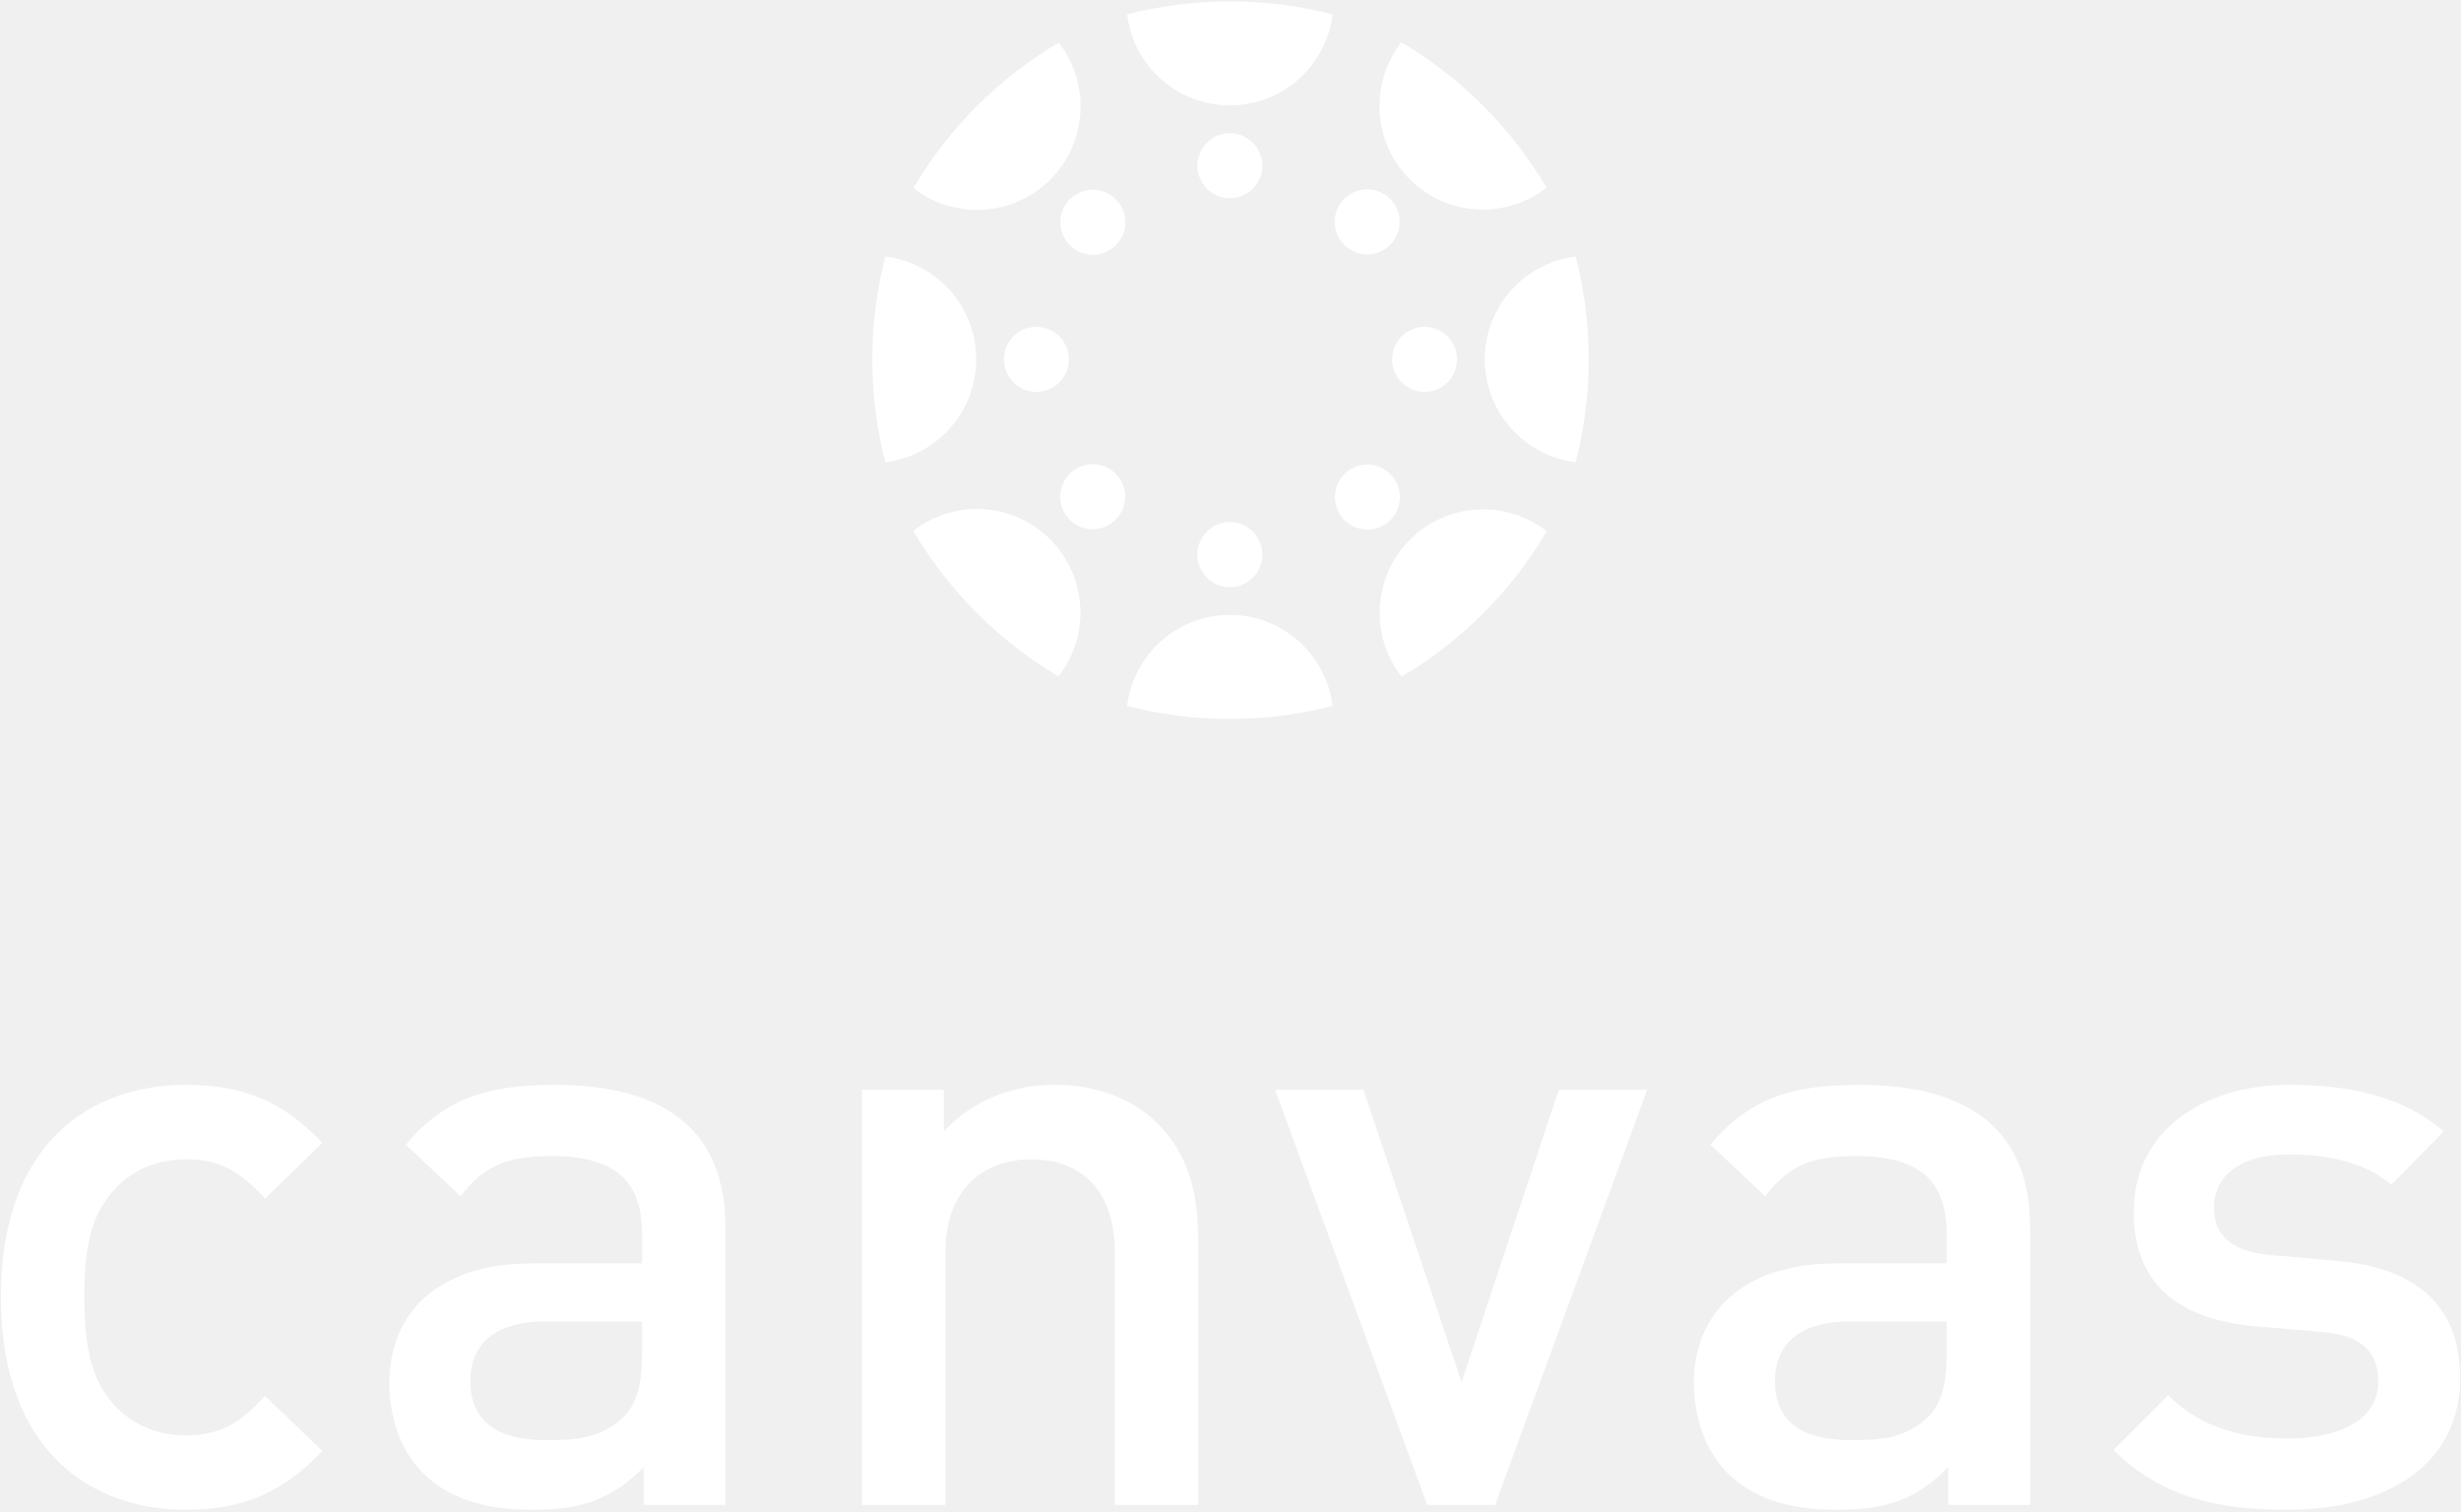
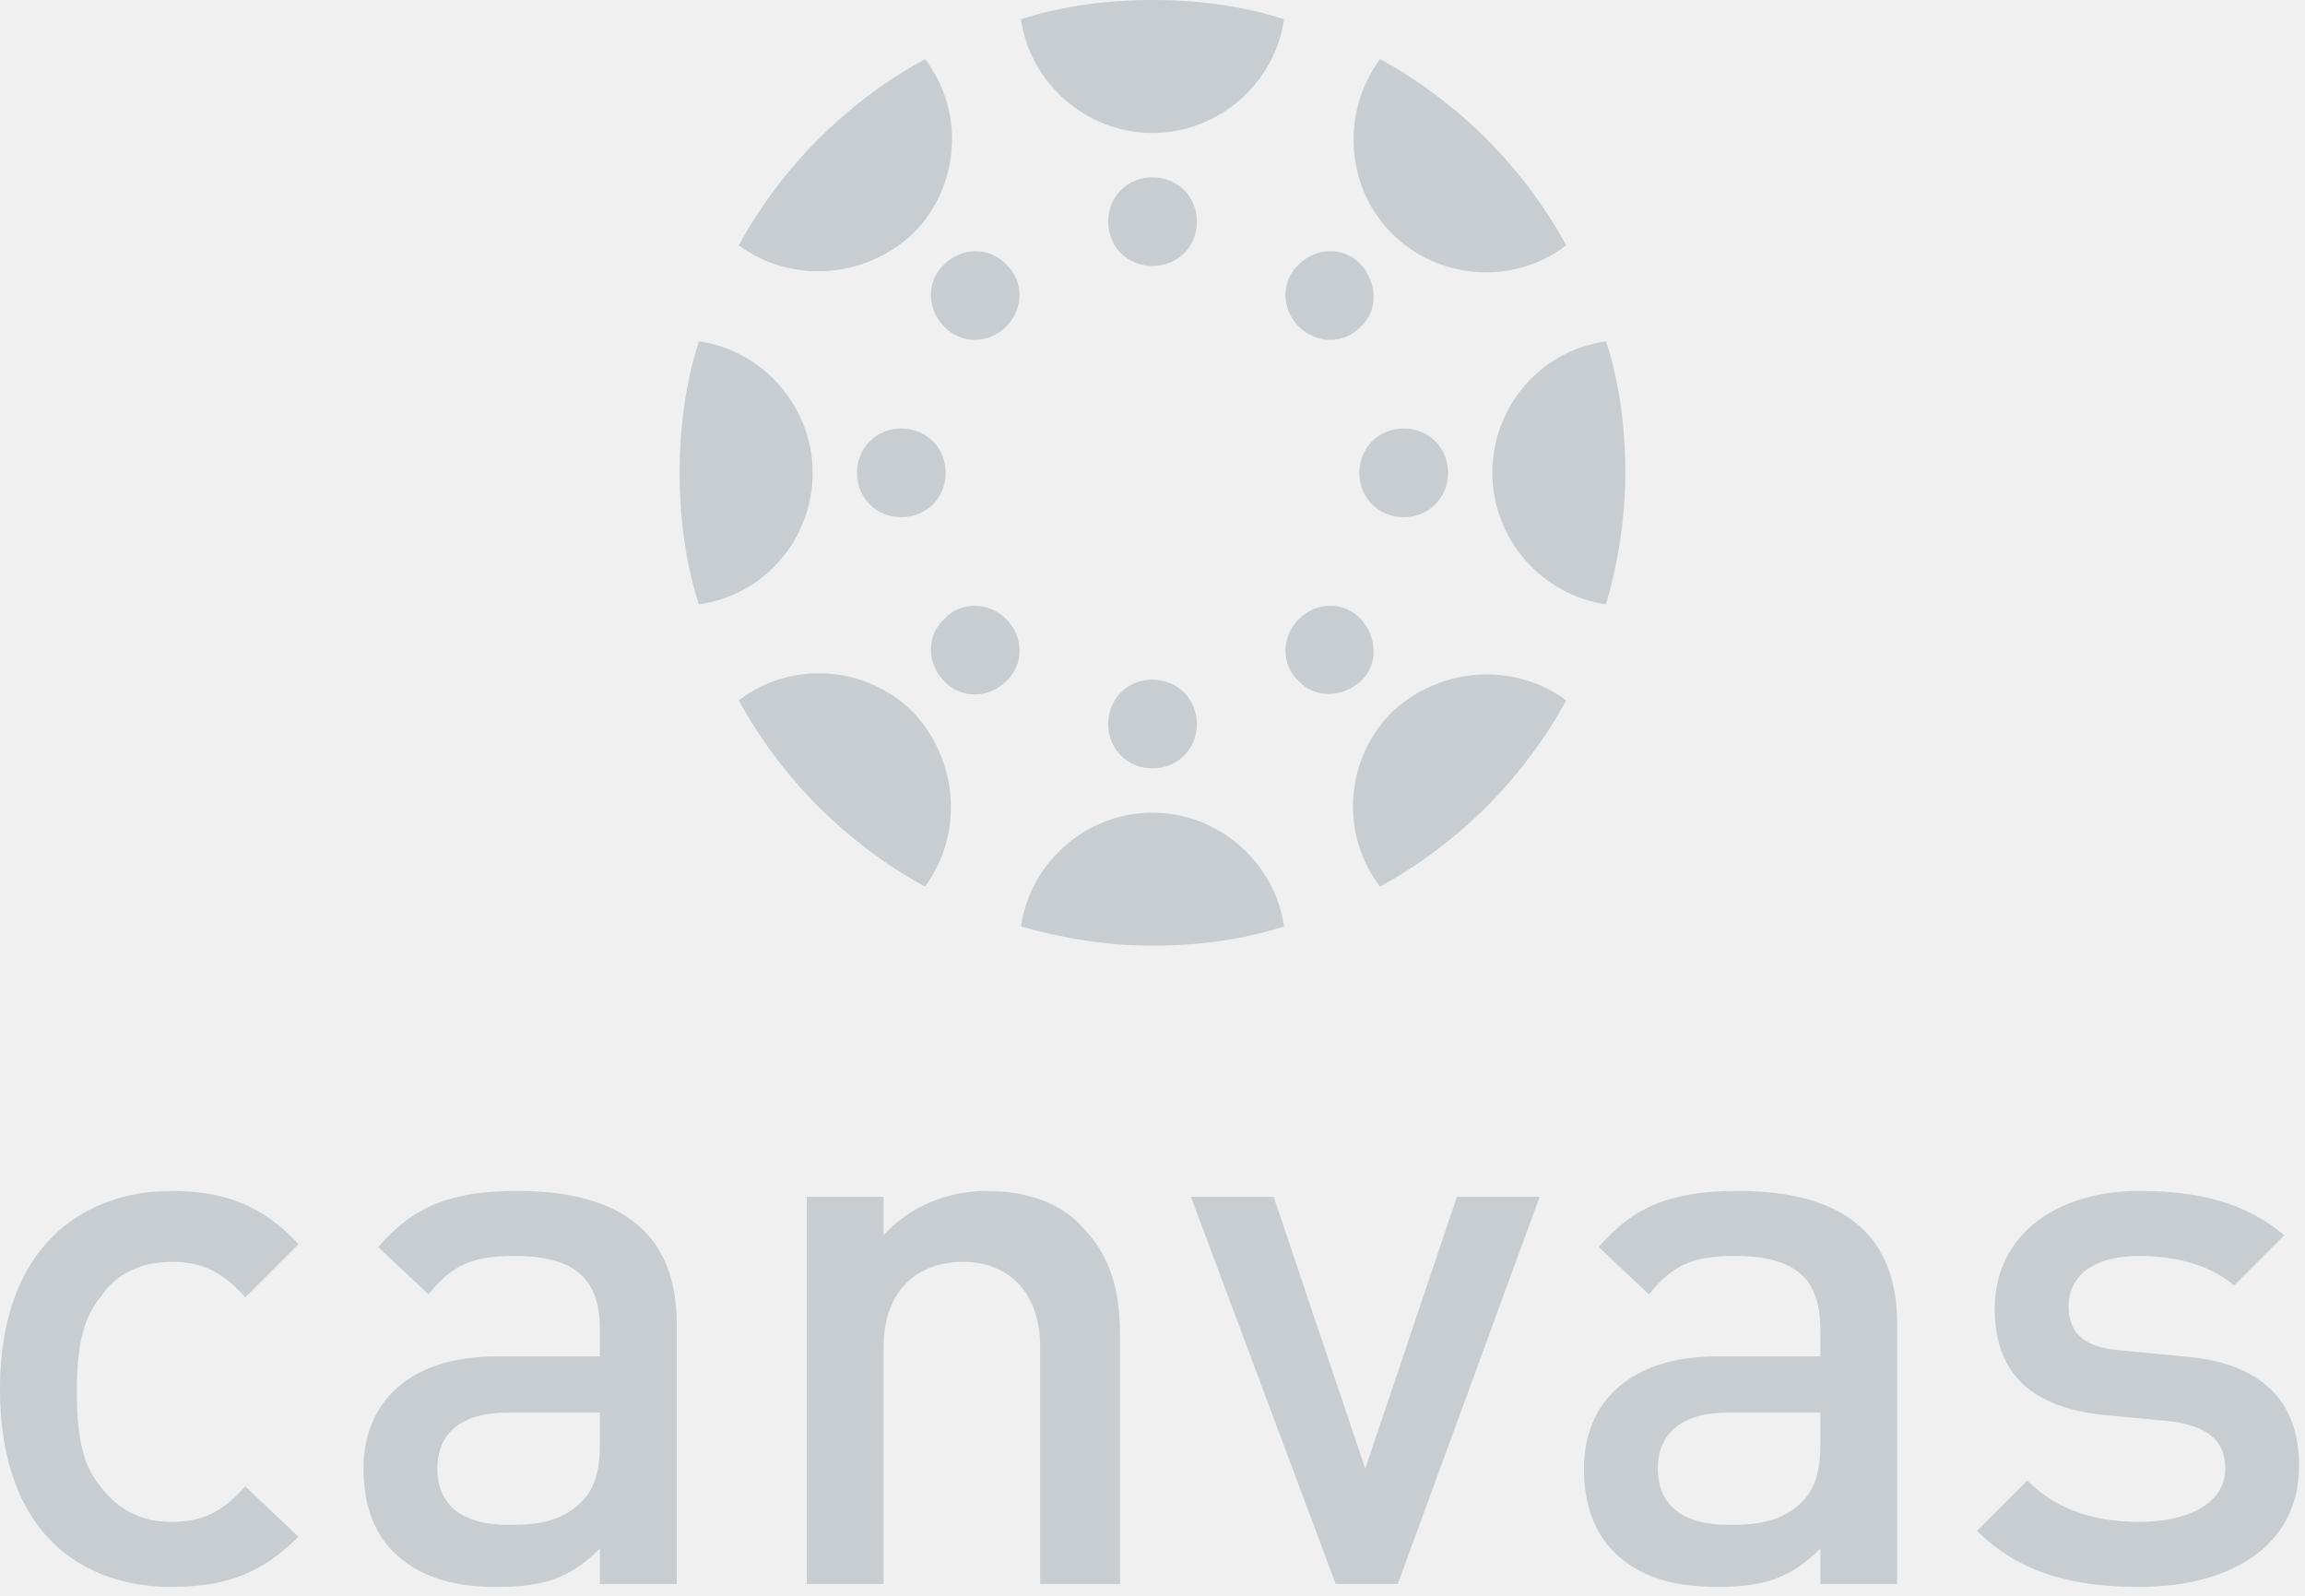
- <svg xmlns="http://www.w3.org/2000/svg" width="114px" height="70px" viewBox="0 0 114 70" version="1.1">
-   <defs />
-   <g id="Page-1" stroke="none" stroke-width="1" fill="none" fill-rule="evenodd">
-     <g id="Login1-Copy" transform="translate(-123, -41)" fill="#FFFFFF">
-       <g id="Imported-Layers" transform="translate(123, 41)">
-         <path d="M45.22,16.647 C45.22,14.194 43.382,12.174 41.011,11.883 C40.617,13.406 40.408,15.002 40.408,16.647 C40.408,18.292 40.617,19.889 41.011,21.411 C43.383,21.121 45.22,19.101 45.22,16.647" id="Fill-1" />
-         <path d="M48.009,15.14 C48.84,15.14 49.514,15.815 49.514,16.647 C49.514,17.479 48.84,18.153 48.009,18.153 C47.178,18.153 46.505,17.479 46.505,16.647 C46.505,15.815 47.178,15.14 48.009,15.14" id="Fill-2" />
-         <path d="M68.779,16.647 C68.779,19.101 70.618,21.121 72.989,21.411 C73.382,19.889 73.592,18.292 73.592,16.647 C73.592,15.002 73.382,13.404 72.989,11.883 C70.617,12.175 68.779,14.195 68.779,16.647" id="Fill-3" />
-         <path d="M65.991,15.14 C66.821,15.14 67.495,15.815 67.495,16.647 C67.495,17.479 66.821,18.153 65.991,18.153 C65.16,18.153 64.486,17.479 64.486,16.647 C64.486,15.815 65.16,15.14 65.991,15.14" id="Fill-4" />
-         <path d="M56.968,28.486 C54.519,28.486 52.502,30.328 52.21,32.701 C53.732,33.095 55.325,33.304 56.97,33.304 C58.614,33.304 60.208,33.095 61.728,32.701 C61.437,30.328 59.421,28.486 56.968,28.486" id="Fill-5" />
-         <path d="M56.97,24.184 C57.802,24.184 58.476,24.859 58.476,25.692 C58.476,26.525 57.802,27.2 56.97,27.2 C56.139,27.2 55.464,26.525 55.464,25.692 C55.464,24.859 56.139,24.184 56.97,24.184" id="Fill-6" />
-         <path d="M56.97,4.884 C59.421,4.884 61.437,3.043 61.728,0.666 C60.207,0.275 58.614,0.063 56.97,0.063 C55.325,0.063 53.732,0.275 52.21,0.666 C52.502,3.043 54.519,4.884 56.97,4.884" id="Fill-7" />
-         <path d="M56.97,6.171 C57.8,6.171 58.474,6.845 58.474,7.676 C58.474,8.508 57.8,9.182 56.97,9.182 C56.14,9.182 55.467,8.508 55.467,7.676 C55.467,6.845 56.14,6.171 56.97,6.171" id="Fill-8" />
-         <path d="M65.313,25.001 C63.582,26.735 63.455,29.462 64.922,31.348 C67.695,29.713 70.016,27.387 71.65,24.61 C69.767,23.14 67.044,23.27 65.313,25.001" id="Fill-9" />
-         <path d="M63.341,21.519 C64.172,21.519 64.845,22.194 64.845,23.026 C64.845,23.858 64.172,24.533 63.341,24.533 C62.51,24.533 61.836,23.858 61.836,23.026 C61.836,22.194 62.51,21.519 63.341,21.519" id="Fill-10" />
-         <path d="M48.652,8.319 C50.382,6.586 50.51,3.857 49.043,1.973 C46.27,3.611 43.949,5.934 42.314,8.711 C44.197,10.18 46.921,10.051 48.652,8.319" id="Fill-11" />
-         <path d="M50.625,8.789 C51.455,8.789 52.129,9.463 52.129,10.295 C52.129,11.127 51.455,11.802 50.625,11.802 C49.794,11.802 49.12,11.127 49.12,10.295 C49.12,9.463 49.794,8.789 50.625,8.789" id="Fill-12" />
-         <path d="M65.303,8.303 C67.034,10.037 69.757,10.163 71.64,8.695 C70.006,5.917 67.686,3.595 64.913,1.959 C63.445,3.842 63.572,6.569 65.303,8.303" id="Fill-13" />
-         <path d="M63.331,8.771 C64.162,8.771 64.835,9.445 64.835,10.278 C64.835,11.11 64.162,11.784 63.331,11.784 C62.5,11.784 61.826,11.11 61.826,10.278 C61.826,9.445 62.5,8.771 63.331,8.771" id="Fill-14" />
-         <path d="M48.644,24.983 C46.913,23.25 44.189,23.123 42.307,24.591 C43.941,27.369 46.261,29.694 49.035,31.33 C50.503,29.445 50.376,26.718 48.644,24.983" id="Fill-15" />
-         <path d="M50.616,21.503 C51.447,21.503 52.121,22.178 52.121,23.01 C52.121,23.842 51.447,24.516 50.616,24.516 C49.785,24.516 49.111,23.842 49.111,23.01 C49.111,22.178 49.785,21.503 50.616,21.503" id="Fill-16" />
-         <path d="M8.602,69.939 C4.285,69.939 0.041,67.283 0.041,60.076 C0.041,52.87 4.283,50.254 8.602,50.254 C11.255,50.254 13.112,51.011 14.93,52.944 L12.278,55.526 C11.066,54.199 10.119,53.705 8.602,53.705 C7.126,53.705 5.877,54.312 5.041,55.413 C4.21,56.475 3.906,57.84 3.906,60.078 C3.906,62.316 4.21,63.72 5.041,64.783 C5.876,65.882 7.126,66.489 8.602,66.489 C10.119,66.489 11.066,65.996 12.278,64.668 L14.93,67.21 C13.112,69.143 11.255,69.939 8.602,69.939" id="Fill-17" />
-         <path d="M29.817,69.713 L29.817,67.968 C28.416,69.37 27.09,69.94 24.703,69.94 C22.317,69.94 20.726,69.37 19.551,68.198 C18.566,67.173 18.036,65.693 18.036,64.062 C18.036,60.839 20.271,58.523 24.665,58.523 L29.741,58.523 L29.741,57.157 C29.741,54.73 28.529,53.553 25.537,53.553 C23.417,53.553 22.393,54.047 21.332,55.413 L18.794,53.022 C20.612,50.898 22.506,50.254 25.69,50.254 C30.956,50.254 33.605,52.49 33.605,56.853 L33.605,69.713 L29.817,69.713 L29.817,69.713 Z M29.741,61.214 L25.234,61.214 C22.961,61.214 21.787,62.238 21.787,63.984 C21.787,65.729 22.885,66.716 25.309,66.716 C26.787,66.716 27.886,66.602 28.908,65.615 C29.478,65.045 29.741,64.136 29.741,62.77 L29.741,61.214 L29.741,61.214 Z" id="Fill-18" />
-         <path d="M51.639,69.713 L51.639,57.991 C51.639,54.994 49.934,53.704 47.775,53.704 C45.615,53.704 43.798,55.03 43.798,57.991 L43.798,69.713 L39.933,69.713 L39.933,50.479 L43.721,50.479 L43.721,52.414 C45.047,50.972 46.903,50.252 48.835,50.252 C50.805,50.252 52.434,50.895 53.57,51.995 C55.048,53.437 55.501,55.257 55.501,57.419 L55.501,69.712 L51.639,69.712 L51.639,69.713" id="Fill-19" />
-         <polyline id="Fill-20" points="69.256 69.713 66.112 69.713 59.065 50.479 63.158 50.479 67.703 64.022 72.211 50.479 76.302 50.479 69.256 69.713" />
-         <path d="M90.251,69.713 L90.251,67.968 C88.849,69.37 87.524,69.94 85.136,69.94 C82.75,69.94 81.157,69.37 79.983,68.198 C78.999,67.173 78.467,65.693 78.467,64.062 C78.467,60.839 80.702,58.523 85.099,58.523 L90.175,58.523 L90.175,57.157 C90.175,54.73 88.962,53.553 85.968,53.553 C83.848,53.553 82.823,54.047 81.763,55.413 L79.227,53.022 C81.045,50.898 82.939,50.254 86.121,50.254 C91.387,50.254 94.039,52.49 94.039,56.853 L94.039,69.713 L90.251,69.713 L90.251,69.713 Z M90.175,61.214 L85.667,61.214 C83.394,61.214 82.218,62.238 82.218,63.984 C82.218,65.729 83.318,66.716 85.742,66.716 C87.221,66.716 88.319,66.602 89.342,65.615 C89.91,65.045 90.175,64.136 90.175,62.77 L90.175,61.214 L90.175,61.214 Z" id="Fill-21" />
-         <path d="M105.968,69.939 C102.824,69.939 100.173,69.408 97.897,67.17 L100.436,64.629 C101.99,66.223 104.073,66.638 105.967,66.638 C108.315,66.638 110.171,65.806 110.171,63.982 C110.171,62.693 109.453,61.86 107.596,61.706 L104.525,61.441 C100.926,61.136 98.843,59.506 98.843,56.13 C98.843,52.374 102.063,50.251 106.079,50.251 C108.958,50.251 111.419,50.857 113.2,52.413 L110.777,54.878 C109.564,53.855 107.859,53.475 106.04,53.475 C103.73,53.475 102.556,54.5 102.556,55.94 C102.556,57.079 103.162,57.951 105.207,58.142 L108.238,58.407 C111.838,58.71 113.959,60.418 113.959,63.833 C113.961,67.852 110.551,69.939 105.968,69.939" id="Fill-22" />
+ <svg xmlns="http://www.w3.org/2000/svg" id="Layer_1" viewBox="0 0 156 108">
+   <style>.st0{fill:#C7CDD1;}</style>
+   <g id="Login">
+     <g id="SSO-Login-Authorize">
+       <g id="Teacher-Logo">
+         <path id="Shape" class="st0" d="M11.6 107.4C5.6 107.4 0 103.8 0 94s5.8-13.4 11.6-13.4c3.6 0 6.2 1 8.6 3.6l-3.6 3.6c-1.6-1.8-3-2.4-5-2.4s-3.8.8-4.8 2.4c-1.2 1.4-1.6 3.4-1.6 6.4s.4 5 1.6 6.4c1.2 1.6 2.8 2.4 4.8 2.4s3.4-.6 5-2.4l3.6 3.4c-2.4 2.4-4.8 3.4-8.6 3.4z" />
+         <path id="Shape_1_" class="st0" d="M40.6 107.2v-2.4c-2 2-3.8 2.6-7 2.6s-5.4-.8-7-2.4c-1.4-1.4-2-3.4-2-5.6 0-4.4 3-7.6 9-7.6h7V90c0-3.4-1.6-5-5.8-5-2.8 0-4.2.6-5.8 2.6l-3.4-3.2c2.4-2.8 5-3.8 9.4-3.8 7.2 0 10.8 3 10.8 9v17.6h-5.2zm0-11.6h-6.2c-3.2 0-4.8 1.4-4.8 3.8s1.6 3.8 4.8 3.8c2 0 3.6-.2 5-1.6.8-.8 1.2-2 1.2-3.8v-2.2z" />
+         <path id="Shape_2_" class="st0" d="M70.4 107.2v-16c0-4-2.4-5.8-5.2-5.8-3 0-5.4 1.8-5.4 5.8v16h-5.2V81h5.2v2.6c1.8-2 4.4-3 7-3 2.6 0 5 .8 6.4 2.4 2 2 2.6 4.4 2.6 7.4v16.8h-5.4z" />
+         <path id="Shape_3_" class="st0" d="M94.6 107.2h-4.2L80.6 81h5.6l6.2 18.4L98.6 81h5.6z" />
+         <path id="Shape_4_" class="st0" d="M123.2 107.2v-2.4c-2 2-3.8 2.6-7 2.6s-5.4-.8-7-2.4c-1.4-1.4-2-3.4-2-5.6 0-4.4 3-7.6 9-7.6h7V90c0-3.4-1.6-5-5.8-5-2.8 0-4.2.6-5.8 2.6l-3.4-3.2c2.4-2.8 5-3.8 9.4-3.8 7.2 0 10.8 3 10.8 9v17.6h-5.2zm0-11.6H117c-3.2 0-4.8 1.4-4.8 3.8s1.6 3.8 4.8 3.8c2 0 3.6-.2 5-1.6.8-.8 1.2-2 1.2-3.8v-2.2z" />
+         <path id="Shape_5_" class="st0" d="M144.8 107.4c-4.2 0-8-.8-11-3.8l3.4-3.4c2.2 2.2 5 2.8 7.6 2.8 3.2 0 5.8-1.2 5.8-3.6 0-1.8-1-2.8-3.6-3.2l-4.2-.4c-5-.4-7.8-2.6-7.8-7.2 0-5.2 4.4-8 9.8-8 4 0 7.2.8 9.8 3l-3.4 3.4c-1.6-1.4-4-2-6.4-2-3.2 0-4.8 1.4-4.8 3.4 0 1.6.8 2.8 3.6 3l4.2.4c5 .4 7.8 2.8 7.8 7.4 0 5.4-4.6 8.2-10.8 8.2z" />
+         <path id="Canvas-Logo" class="st0" d="M69.1 1.3C69.7 5.6 73.5 9 78 9s8.3-3.4 8.9-7.7C84.1.4 81.1 0 78 0s-6.1.4-8.9 1.3zM93.4 4c5.3 2.9 9.7 7.3 12.6 12.6-3.5 2.7-8.6 2.4-11.8-.8S90.8 7.5 93.4 4zm15.3 19.1c-4.4.6-7.7 4.4-7.7 8.9s3.4 8.3 7.7 8.9c.8-2.8 1.3-5.8 1.3-8.9s-.4-6.1-1.3-8.9zM106 47.4c-2.9 5.3-7.3 9.7-12.6 12.6-2.7-3.5-2.4-8.6.8-11.8 3.3-3.1 8.3-3.4 11.8-.8zM86.9 62.7c-.6-4.3-4.4-7.7-8.9-7.7s-8.3 3.4-8.9 7.7c2.8.8 5.8 1.3 8.9 1.3s6.1-.4 8.9-1.3zM62.6 60c-5.3-2.9-9.7-7.3-12.6-12.6 3.5-2.7 8.6-2.4 11.8.8 3.1 3.3 3.4 8.3.8 11.8zM47.3 40.9c4.4-.6 7.7-4.4 7.7-8.9s-3.4-8.3-7.7-8.9c-.9 2.8-1.3 5.8-1.3 8.9s.4 6.1 1.3 8.9zM50 16.6c2.9-5.3 7.3-9.7 12.6-12.6 2.7 3.5 2.4 8.6-.8 11.8-3.3 3.1-8.3 3.4-11.8.8zM78 18c-1.7 0-3-1.3-3-3s1.3-3 3-3 3 1.3 3 3-1.3 3-3 3zm9.9 4.1c-1.2-1.2-1.2-3.1 0-4.2 1.2-1.2 3.1-1.2 4.2 0s1.2 3.1 0 4.2c-1.1 1.2-3 1.2-4.2 0zM92 32c0-1.7 1.3-3 3-3s3 1.3 3 3-1.3 3-3 3-3-1.3-3-3zm-4.1 9.9c1.2-1.2 3.1-1.2 4.2 0s1.2 3.1 0 4.2-3.1 1.2-4.2 0c-1.2-1.1-1.2-3 0-4.2zM78 46c1.7 0 3 1.3 3 3s-1.3 3-3 3-3-1.3-3-3 1.3-3 3-3zm-9.9-4.1c1.2 1.2 1.2 3.1 0 4.2-1.2 1.2-3.1 1.2-4.2 0-1.2-1.2-1.2-3.1 0-4.2 1.1-1.2 3-1.2 4.2 0zM64 32c0 1.7-1.3 3-3 3s-3-1.3-3-3 1.3-3 3-3 3 1.3 3 3zm4.1-9.9c-1.2 1.2-3.1 1.2-4.2 0-1.2-1.2-1.2-3.1 0-4.2 1.2-1.2 3.1-1.2 4.2 0 1.2 1.1 1.2 3 0 4.2z" />
      </g>
    </g>
  </g>
</svg>
